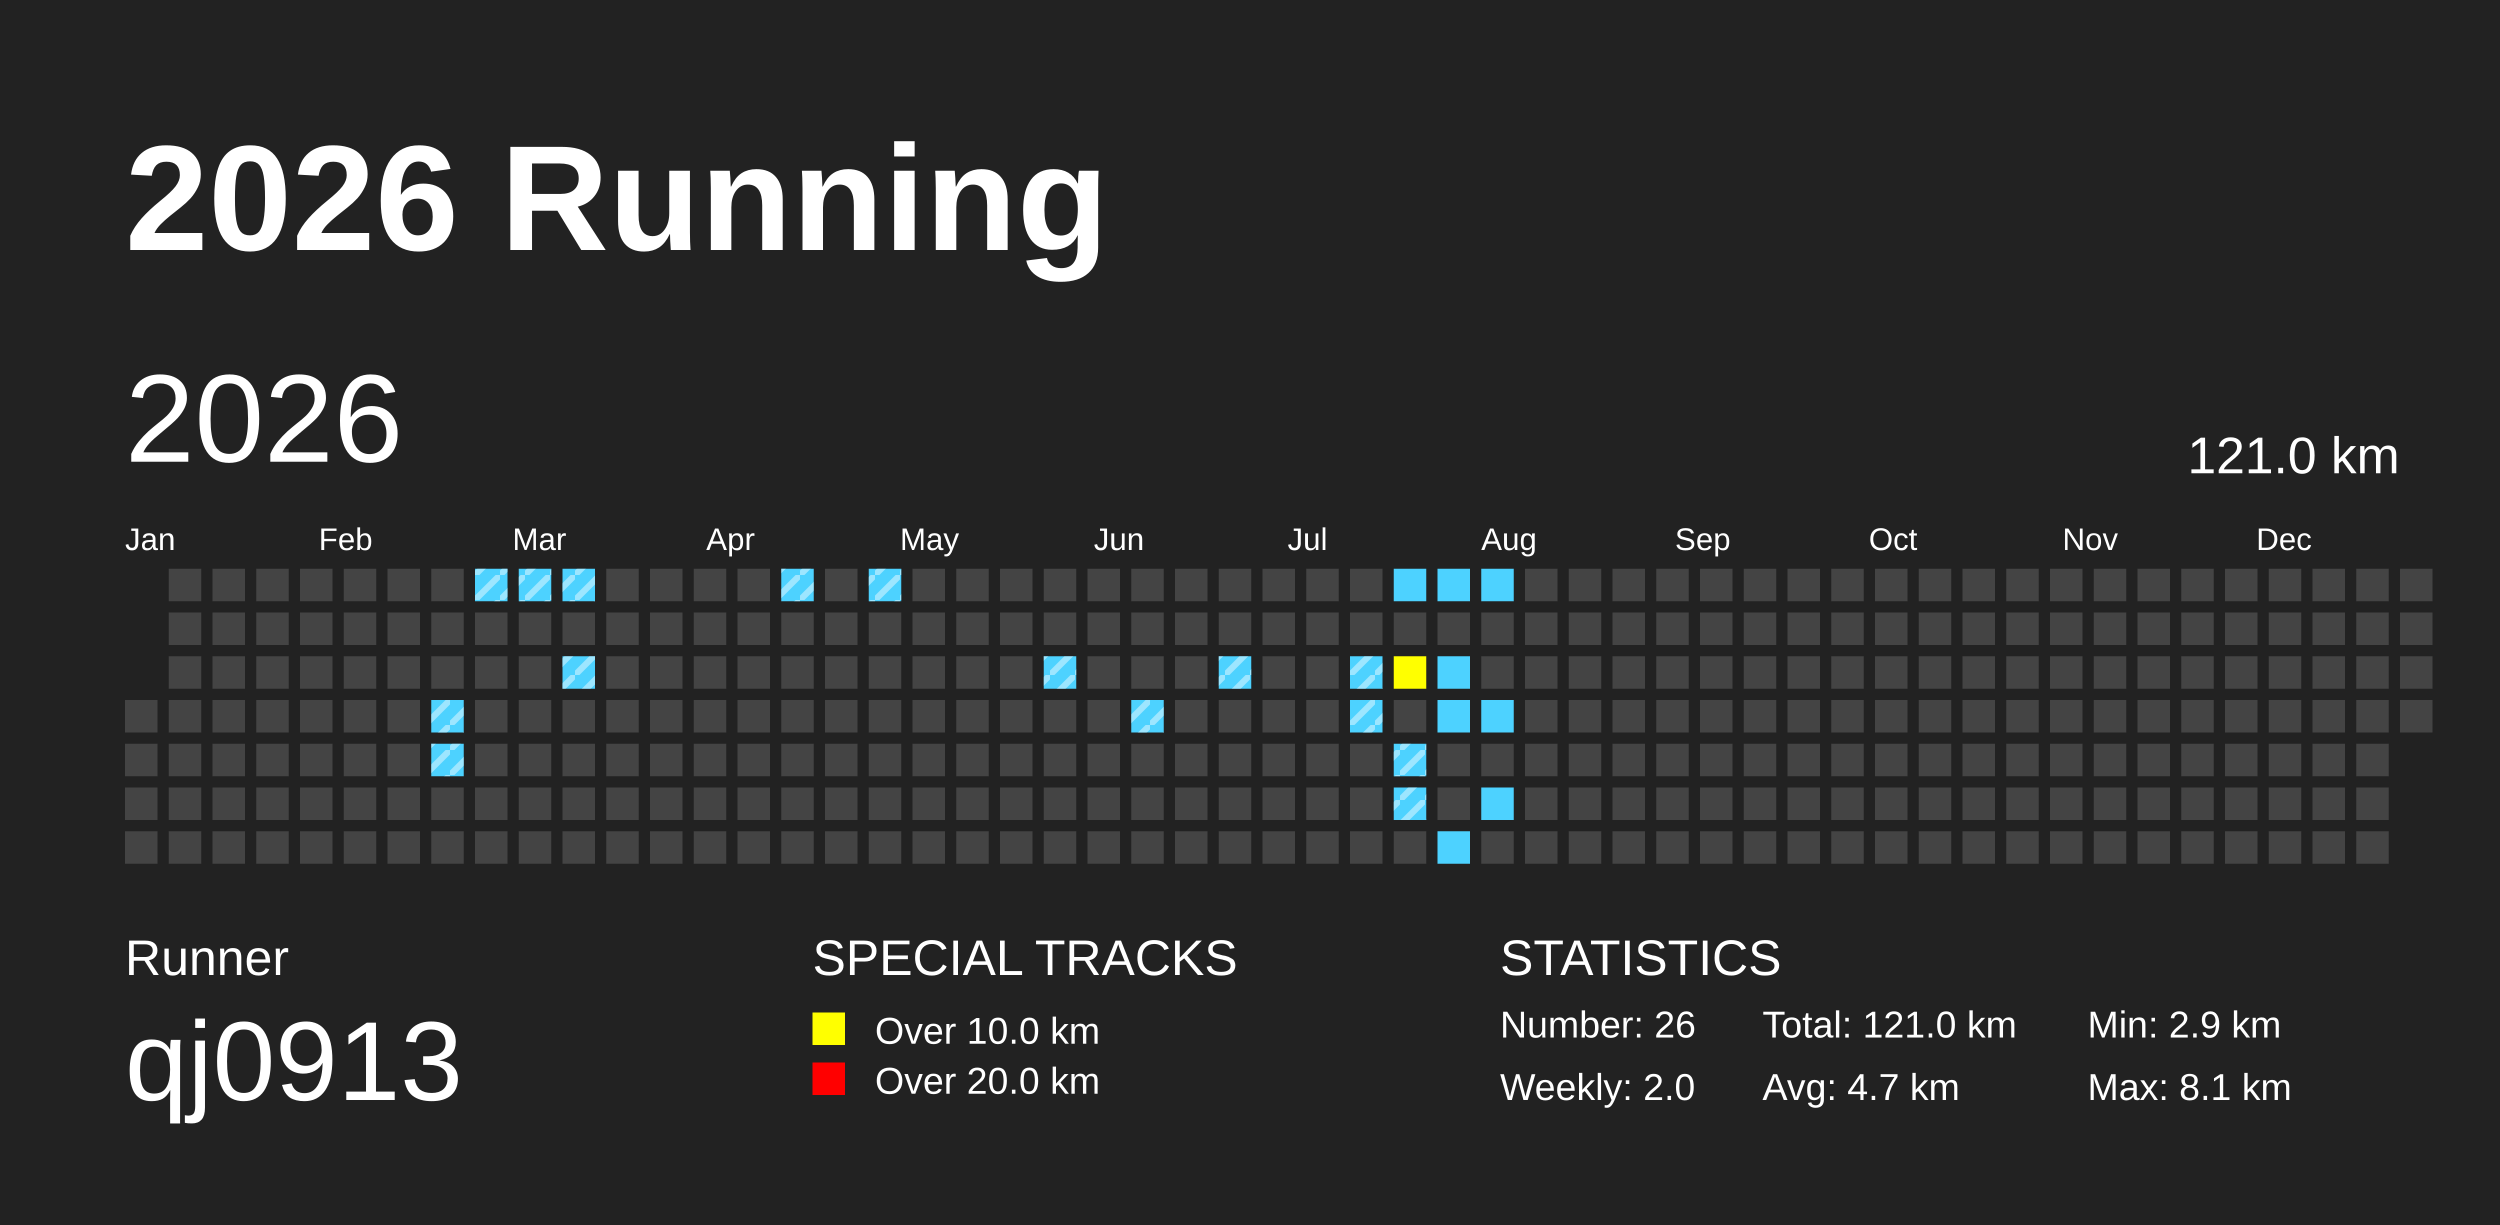
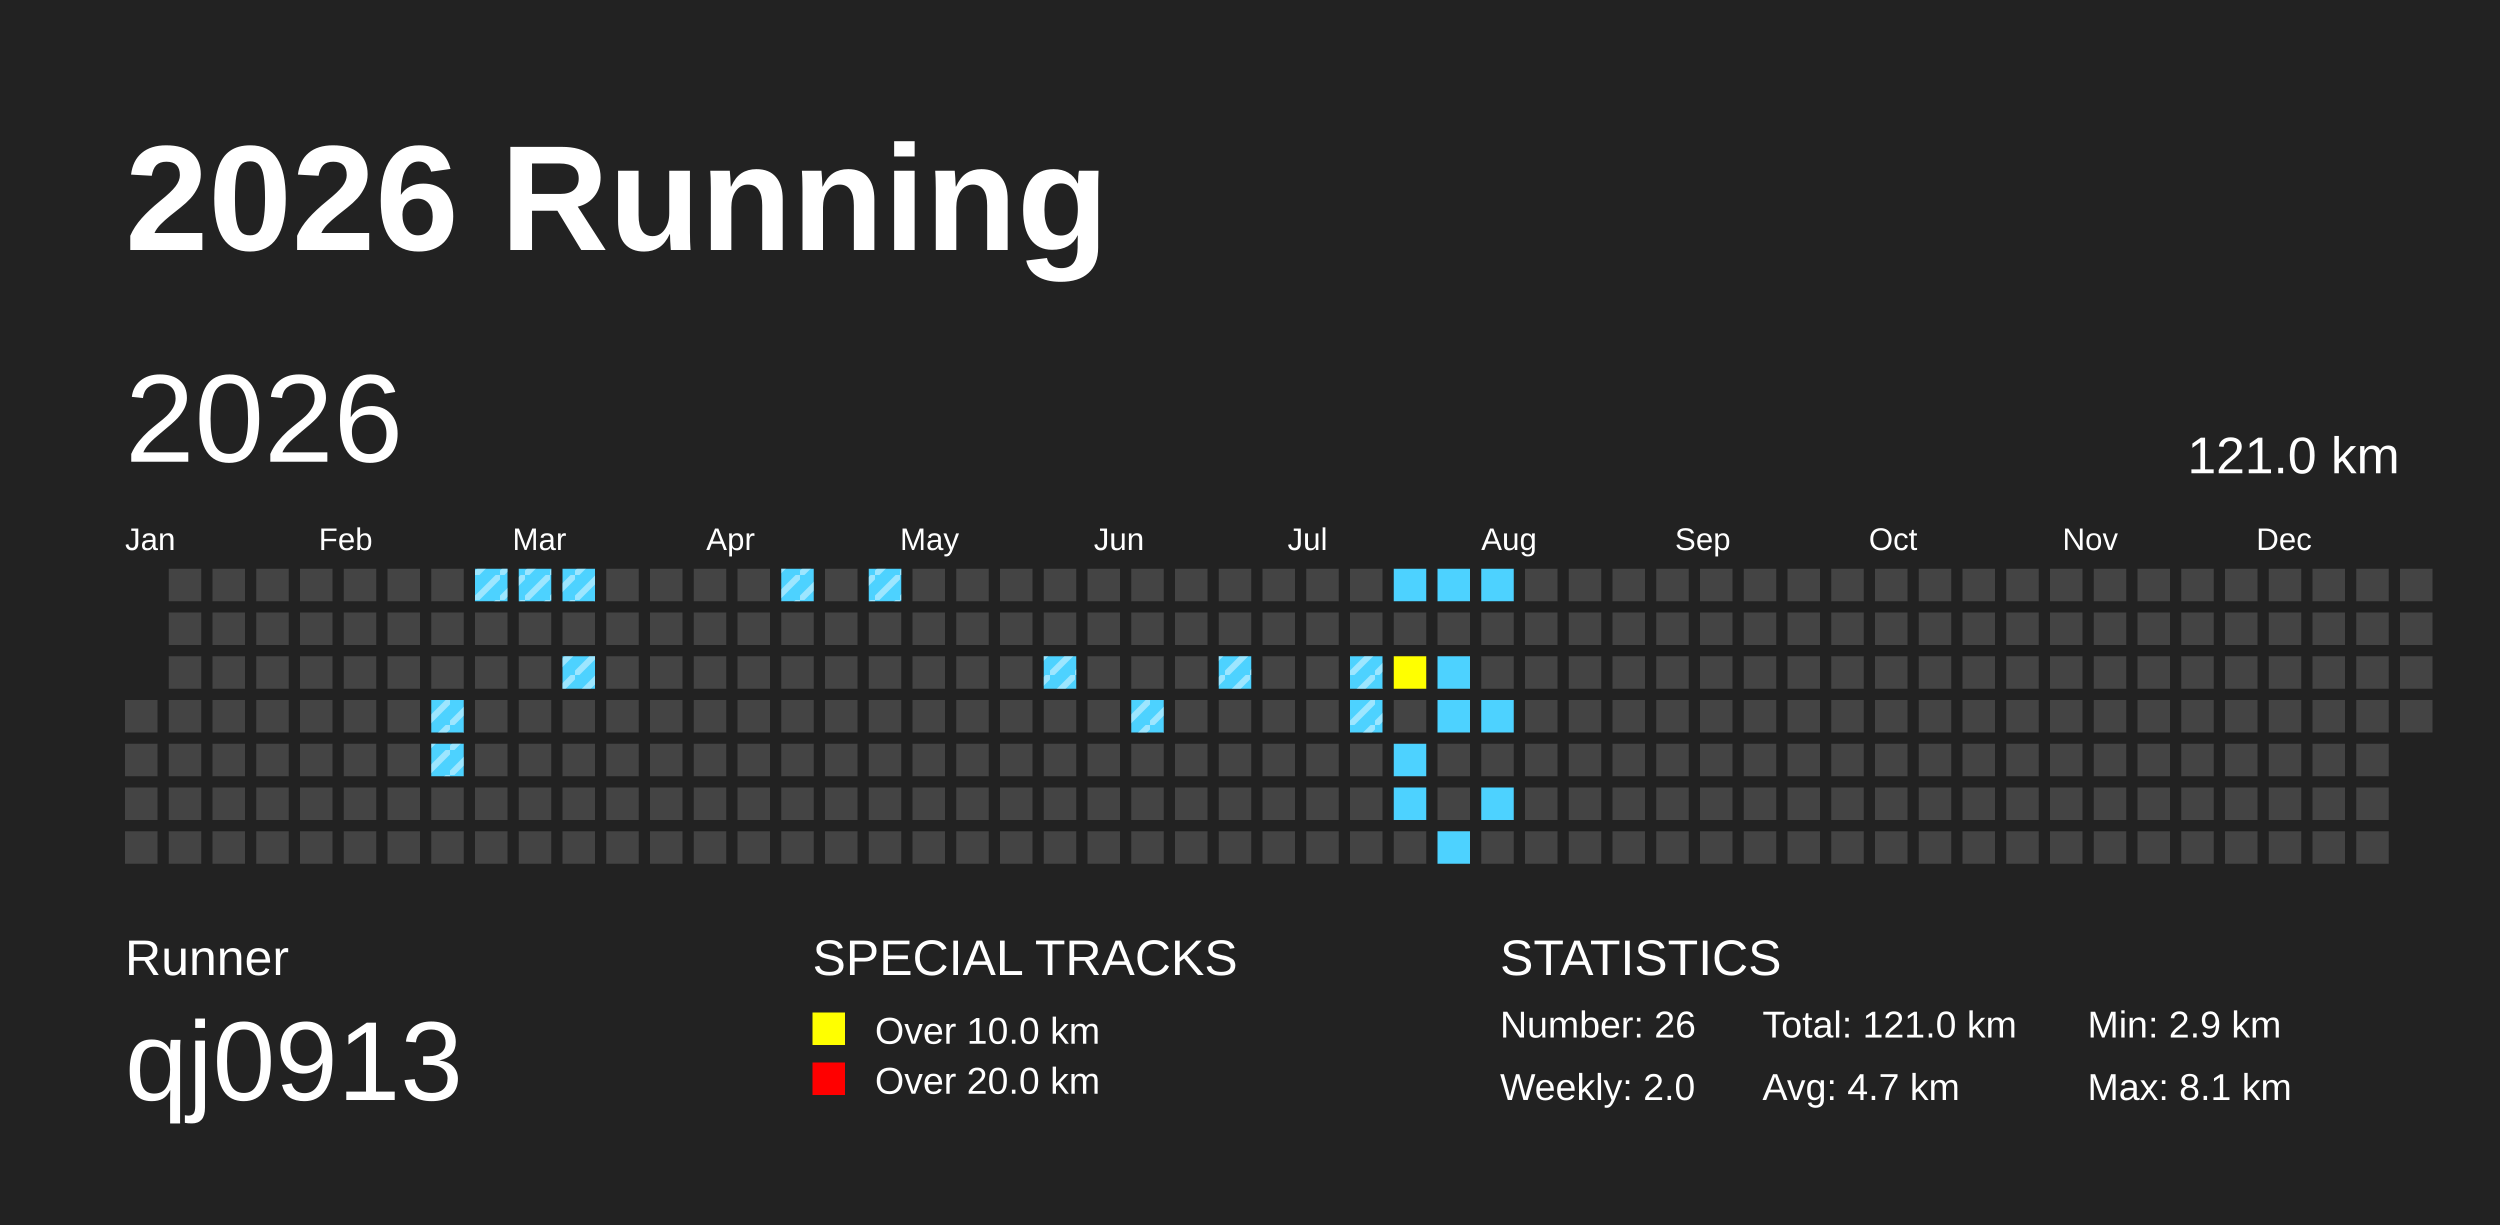
<svg xmlns="http://www.w3.org/2000/svg" baseProfile="full" height="98mm" version="1.1" viewBox="0,0,200,98" width="200mm">
  <defs>
    <pattern height="2" id="indoor-stripe" patternUnits="userSpaceOnUse" width="2">
      <line stroke="white" stroke-opacity="0.45" stroke-width="0.5" x1="0" x2="2" y1="2" y2="0" />
    </pattern>
  </defs>
  <rect fill="#222222" height="98" width="200" x="0" y="0" />
  <text fill="#FFFFFF" style="font-size:12px; font-family:Arial; font-weight:bold;" x="10" y="20">2026 Running</text>
  <text fill="#FFFFFF" style="font-size:4px; font-family:Arial" x="10" y="78">Runner</text>
  <text fill="#FFFFFF" style="font-size:9px; font-family:Arial" x="10" y="88">qj0913</text>
  <text fill="#FFFFFF" style="font-size:4px; font-family:Arial" x="65" y="78">SPECIAL TRACKS</text>
  <rect fill="yellow" height="2.6" width="2.6" x="65" y="81" />
  <text fill="#FFFFFF" style="font-size:3px; font-family:Arial" x="70" y="83.5">Over 10.0 km</text>
  <rect fill="red" height="2.6" width="2.6" x="65" y="85" />
  <text fill="#FFFFFF" style="font-size:3px; font-family:Arial" x="70" y="87.5">Over 20.0 km</text>
  <text fill="#FFFFFF" style="font-size:4px; font-family:Arial" x="120" y="78">STATISTICS</text>
  <text fill="#FFFFFF" style="font-size:3px; font-family:Arial" x="120" y="83">Number: 26</text>
  <text fill="#FFFFFF" style="font-size:3px; font-family:Arial" x="120" y="88">Weekly: 2.0</text>
  <text fill="#FFFFFF" style="font-size:3px; font-family:Arial" x="141" y="83">Total: 121.0 km</text>
  <text fill="#FFFFFF" style="font-size:3px; font-family:Arial" x="141" y="88">Avg: 4.7 km</text>
  <text fill="#FFFFFF" style="font-size:3px; font-family:Arial" x="167" y="83">Min: 2.9 km</text>
  <text fill="#FFFFFF" style="font-size:3px; font-family:Arial" x="167" y="88">Max: 8.1 km</text>
  <text dominant-baseline="hanging" fill="#FFFFFF" style="font-size:10.0px; font-family:Arial;" x="10" y="30">2026</text>
  <text dominant-baseline="hanging" fill="#FFFFFF" style="font-size:4.125px; font-family:Arial;" x="175" y="35">121.0 km</text>
  <text fill="#FFFFFF" style="font-size:2.5px; font-family:Arial" x="10.0" y="44">Jan</text>
  <text fill="#FFFFFF" style="font-size:2.5px; font-family:Arial" x="25.5" y="44">Feb</text>
  <text fill="#FFFFFF" style="font-size:2.5px; font-family:Arial" x="41.0" y="44">Mar</text>
  <text fill="#FFFFFF" style="font-size:2.5px; font-family:Arial" x="56.5" y="44">Apr</text>
  <text fill="#FFFFFF" style="font-size:2.5px; font-family:Arial" x="72.0" y="44">May</text>
  <text fill="#FFFFFF" style="font-size:2.5px; font-family:Arial" x="87.5" y="44">Jun</text>
  <text fill="#FFFFFF" style="font-size:2.5px; font-family:Arial" x="103.0" y="44">Jul</text>
  <text fill="#FFFFFF" style="font-size:2.5px; font-family:Arial" x="118.5" y="44">Aug</text>
  <text fill="#FFFFFF" style="font-size:2.5px; font-family:Arial" x="134.0" y="44">Sep</text>
  <text fill="#FFFFFF" style="font-size:2.5px; font-family:Arial" x="149.5" y="44">Oct</text>
  <text fill="#FFFFFF" style="font-size:2.5px; font-family:Arial" x="165.0" y="44">Nov</text>
  <text fill="#FFFFFF" style="font-size:2.5px; font-family:Arial" x="180.5" y="44">Dec</text>
  <rect fill="#444444" height="2.6" width="2.6" x="10.0" y="56.0" />
  <rect fill="#444444" height="2.6" width="2.6" x="10.0" y="59.5" />
  <rect fill="#444444" height="2.6" width="2.6" x="10.0" y="63.0" />
  <rect fill="#444444" height="2.6" width="2.6" x="10.0" y="66.5" />
  <rect fill="#444444" height="2.6" width="2.6" x="13.5" y="45.5" />
  <rect fill="#444444" height="2.6" width="2.6" x="13.5" y="49.0" />
  <rect fill="#444444" height="2.6" width="2.6" x="13.5" y="52.5" />
  <rect fill="#444444" height="2.6" width="2.6" x="13.5" y="56.0" />
  <rect fill="#444444" height="2.6" width="2.6" x="13.5" y="59.5" />
  <rect fill="#444444" height="2.6" width="2.6" x="13.5" y="63.0" />
  <rect fill="#444444" height="2.6" width="2.6" x="13.5" y="66.5" />
  <rect fill="#444444" height="2.6" width="2.6" x="17.0" y="45.5" />
  <rect fill="#444444" height="2.6" width="2.6" x="17.0" y="49.0" />
  <rect fill="#444444" height="2.6" width="2.6" x="17.0" y="52.5" />
  <rect fill="#444444" height="2.6" width="2.6" x="17.0" y="56.0" />
  <rect fill="#444444" height="2.6" width="2.6" x="17.0" y="59.5" />
  <rect fill="#444444" height="2.6" width="2.6" x="17.0" y="63.0" />
  <rect fill="#444444" height="2.6" width="2.6" x="17.0" y="66.5" />
  <rect fill="#444444" height="2.6" width="2.6" x="20.5" y="45.5" />
  <rect fill="#444444" height="2.6" width="2.6" x="20.5" y="49.0" />
  <rect fill="#444444" height="2.6" width="2.6" x="20.5" y="52.5" />
  <rect fill="#444444" height="2.6" width="2.6" x="20.5" y="56.0" />
  <rect fill="#444444" height="2.6" width="2.6" x="20.5" y="59.5" />
  <rect fill="#444444" height="2.6" width="2.6" x="20.5" y="63.0" />
  <rect fill="#444444" height="2.6" width="2.6" x="20.5" y="66.5" />
  <rect fill="#444444" height="2.6" width="2.6" x="24.0" y="45.5" />
  <rect fill="#444444" height="2.6" width="2.6" x="24.0" y="49.0" />
  <rect fill="#444444" height="2.6" width="2.6" x="24.0" y="52.5" />
  <rect fill="#444444" height="2.6" width="2.6" x="24.0" y="56.0" />
  <rect fill="#444444" height="2.6" width="2.6" x="24.0" y="59.5" />
  <rect fill="#444444" height="2.6" width="2.6" x="24.0" y="63.0" />
  <rect fill="#444444" height="2.6" width="2.6" x="24.0" y="66.5" />
  <rect fill="#444444" height="2.6" width="2.6" x="27.5" y="45.5" />
  <rect fill="#444444" height="2.6" width="2.6" x="27.5" y="49.0" />
  <rect fill="#444444" height="2.6" width="2.6" x="27.5" y="52.5" />
  <rect fill="#444444" height="2.6" width="2.6" x="27.5" y="56.0" />
  <rect fill="#444444" height="2.6" width="2.6" x="27.5" y="59.5" />
  <rect fill="#444444" height="2.6" width="2.6" x="27.5" y="63.0" />
  <rect fill="#444444" height="2.6" width="2.6" x="27.5" y="66.5" />
  <rect fill="#444444" height="2.6" width="2.6" x="31.0" y="45.5" />
  <rect fill="#444444" height="2.6" width="2.6" x="31.0" y="49.0" />
  <rect fill="#444444" height="2.6" width="2.6" x="31.0" y="52.5" />
  <rect fill="#444444" height="2.6" width="2.6" x="31.0" y="56.0" />
  <rect fill="#444444" height="2.6" width="2.6" x="31.0" y="59.5" />
  <rect fill="#444444" height="2.6" width="2.6" x="31.0" y="63.0" />
  <rect fill="#444444" height="2.6" width="2.6" x="31.0" y="66.5" />
  <rect fill="#444444" height="2.6" width="2.6" x="34.5" y="45.5" />
  <rect fill="#444444" height="2.6" width="2.6" x="34.5" y="49.0" />
  <rect fill="#444444" height="2.6" width="2.6" x="34.5" y="52.5" />
  <rect fill="#4DD2FF" height="2.6" width="2.6" x="34.5" y="56.0" />
  <rect fill="url(#indoor-stripe)" height="2.6" style="pointer-events: none;" width="2.6" x="34.5" y="56.0" />
  <rect fill="#4DD2FF" height="2.6" width="2.6" x="34.5" y="59.5" />
  <rect fill="url(#indoor-stripe)" height="2.6" style="pointer-events: none;" width="2.6" x="34.5" y="59.5" />
  <rect fill="#444444" height="2.6" width="2.6" x="34.5" y="63.0" />
  <rect fill="#444444" height="2.6" width="2.6" x="34.5" y="66.5" />
  <rect fill="#4DD2FF" height="2.6" width="2.6" x="38.0" y="45.5" />
  <rect fill="url(#indoor-stripe)" height="2.6" style="pointer-events: none;" width="2.6" x="38.0" y="45.5" />
  <rect fill="#444444" height="2.6" width="2.6" x="38.0" y="49.0" />
  <rect fill="#444444" height="2.6" width="2.6" x="38.0" y="52.5" />
  <rect fill="#444444" height="2.6" width="2.6" x="38.0" y="56.0" />
  <rect fill="#444444" height="2.6" width="2.6" x="38.0" y="59.5" />
  <rect fill="#444444" height="2.6" width="2.6" x="38.0" y="63.0" />
  <rect fill="#444444" height="2.6" width="2.6" x="38.0" y="66.5" />
  <rect fill="#4DD2FF" height="2.6" width="2.6" x="41.5" y="45.5" />
  <rect fill="url(#indoor-stripe)" height="2.6" style="pointer-events: none;" width="2.6" x="41.5" y="45.5" />
  <rect fill="#444444" height="2.6" width="2.6" x="41.5" y="49.0" />
  <rect fill="#444444" height="2.6" width="2.6" x="41.5" y="52.5" />
  <rect fill="#444444" height="2.6" width="2.6" x="41.5" y="56.0" />
  <rect fill="#444444" height="2.6" width="2.6" x="41.5" y="59.5" />
  <rect fill="#444444" height="2.6" width="2.6" x="41.5" y="63.0" />
  <rect fill="#444444" height="2.6" width="2.6" x="41.5" y="66.5" />
  <rect fill="#4DD2FF" height="2.6" width="2.6" x="45.0" y="45.5" />
  <rect fill="url(#indoor-stripe)" height="2.6" style="pointer-events: none;" width="2.6" x="45.0" y="45.5" />
  <rect fill="#444444" height="2.6" width="2.6" x="45.0" y="49.0" />
  <rect fill="#4DD2FF" height="2.6" width="2.6" x="45.0" y="52.5" />
  <rect fill="url(#indoor-stripe)" height="2.6" style="pointer-events: none;" width="2.6" x="45.0" y="52.5" />
  <rect fill="#444444" height="2.6" width="2.6" x="45.0" y="56.0" />
  <rect fill="#444444" height="2.6" width="2.6" x="45.0" y="59.5" />
  <rect fill="#444444" height="2.6" width="2.6" x="45.0" y="63.0" />
  <rect fill="#444444" height="2.6" width="2.6" x="45.0" y="66.5" />
  <rect fill="#444444" height="2.6" width="2.6" x="48.5" y="45.5" />
  <rect fill="#444444" height="2.6" width="2.6" x="48.5" y="49.0" />
  <rect fill="#444444" height="2.6" width="2.6" x="48.5" y="52.5" />
  <rect fill="#444444" height="2.6" width="2.6" x="48.5" y="56.0" />
  <rect fill="#444444" height="2.6" width="2.6" x="48.5" y="59.5" />
  <rect fill="#444444" height="2.6" width="2.6" x="48.5" y="63.0" />
  <rect fill="#444444" height="2.6" width="2.6" x="48.5" y="66.5" />
  <rect fill="#444444" height="2.6" width="2.6" x="52.0" y="45.5" />
  <rect fill="#444444" height="2.6" width="2.6" x="52.0" y="49.0" />
  <rect fill="#444444" height="2.6" width="2.6" x="52.0" y="52.5" />
  <rect fill="#444444" height="2.6" width="2.6" x="52.0" y="56.0" />
  <rect fill="#444444" height="2.6" width="2.6" x="52.0" y="59.5" />
  <rect fill="#444444" height="2.6" width="2.6" x="52.0" y="63.0" />
  <rect fill="#444444" height="2.6" width="2.6" x="52.0" y="66.5" />
  <rect fill="#444444" height="2.6" width="2.6" x="55.5" y="45.5" />
  <rect fill="#444444" height="2.6" width="2.6" x="55.5" y="49.0" />
  <rect fill="#444444" height="2.6" width="2.6" x="55.5" y="52.5" />
  <rect fill="#444444" height="2.6" width="2.6" x="55.5" y="56.0" />
  <rect fill="#444444" height="2.6" width="2.6" x="55.5" y="59.5" />
  <rect fill="#444444" height="2.6" width="2.6" x="55.5" y="63.0" />
  <rect fill="#444444" height="2.6" width="2.6" x="55.5" y="66.5" />
  <rect fill="#444444" height="2.6" width="2.6" x="59.0" y="45.5" />
  <rect fill="#444444" height="2.6" width="2.6" x="59.0" y="49.0" />
  <rect fill="#444444" height="2.6" width="2.6" x="59.0" y="52.5" />
  <rect fill="#444444" height="2.6" width="2.6" x="59.0" y="56.0" />
  <rect fill="#444444" height="2.6" width="2.6" x="59.0" y="59.5" />
  <rect fill="#444444" height="2.6" width="2.6" x="59.0" y="63.0" />
  <rect fill="#444444" height="2.6" width="2.6" x="59.0" y="66.5" />
  <rect fill="#4DD2FF" height="2.6" width="2.6" x="62.5" y="45.5" />
  <rect fill="url(#indoor-stripe)" height="2.6" style="pointer-events: none;" width="2.6" x="62.5" y="45.5" />
  <rect fill="#444444" height="2.6" width="2.6" x="62.5" y="49.0" />
  <rect fill="#444444" height="2.6" width="2.6" x="62.5" y="52.5" />
  <rect fill="#444444" height="2.6" width="2.6" x="62.5" y="56.0" />
  <rect fill="#444444" height="2.6" width="2.6" x="62.5" y="59.5" />
  <rect fill="#444444" height="2.6" width="2.6" x="62.5" y="63.0" />
  <rect fill="#444444" height="2.6" width="2.6" x="62.5" y="66.5" />
  <rect fill="#444444" height="2.6" width="2.6" x="66.0" y="45.5" />
  <rect fill="#444444" height="2.6" width="2.6" x="66.0" y="49.0" />
  <rect fill="#444444" height="2.6" width="2.6" x="66.0" y="52.5" />
  <rect fill="#444444" height="2.6" width="2.6" x="66.0" y="56.0" />
  <rect fill="#444444" height="2.6" width="2.6" x="66.0" y="59.5" />
  <rect fill="#444444" height="2.6" width="2.6" x="66.0" y="63.0" />
  <rect fill="#444444" height="2.6" width="2.6" x="66.0" y="66.5" />
  <rect fill="#4DD2FF" height="2.6" width="2.6" x="69.5" y="45.5" />
  <rect fill="url(#indoor-stripe)" height="2.6" style="pointer-events: none;" width="2.6" x="69.5" y="45.5" />
  <rect fill="#444444" height="2.6" width="2.6" x="69.5" y="49.0" />
  <rect fill="#444444" height="2.6" width="2.6" x="69.5" y="52.5" />
  <rect fill="#444444" height="2.6" width="2.6" x="69.5" y="56.0" />
  <rect fill="#444444" height="2.6" width="2.6" x="69.5" y="59.5" />
  <rect fill="#444444" height="2.6" width="2.6" x="69.5" y="63.0" />
  <rect fill="#444444" height="2.6" width="2.6" x="69.5" y="66.5" />
  <rect fill="#444444" height="2.6" width="2.6" x="73.0" y="45.5" />
  <rect fill="#444444" height="2.6" width="2.6" x="73.0" y="49.0" />
  <rect fill="#444444" height="2.6" width="2.6" x="73.0" y="52.5" />
  <rect fill="#444444" height="2.6" width="2.6" x="73.0" y="56.0" />
  <rect fill="#444444" height="2.6" width="2.6" x="73.0" y="59.5" />
  <rect fill="#444444" height="2.6" width="2.6" x="73.0" y="63.0" />
  <rect fill="#444444" height="2.6" width="2.6" x="73.0" y="66.5" />
  <rect fill="#444444" height="2.6" width="2.6" x="76.5" y="45.5" />
  <rect fill="#444444" height="2.6" width="2.6" x="76.5" y="49.0" />
  <rect fill="#444444" height="2.6" width="2.6" x="76.5" y="52.5" />
  <rect fill="#444444" height="2.6" width="2.6" x="76.5" y="56.0" />
  <rect fill="#444444" height="2.6" width="2.6" x="76.5" y="59.5" />
  <rect fill="#444444" height="2.6" width="2.6" x="76.5" y="63.0" />
  <rect fill="#444444" height="2.6" width="2.6" x="76.5" y="66.5" />
  <rect fill="#444444" height="2.6" width="2.6" x="80.0" y="45.5" />
  <rect fill="#444444" height="2.6" width="2.6" x="80.0" y="49.0" />
  <rect fill="#444444" height="2.6" width="2.6" x="80.0" y="52.5" />
  <rect fill="#444444" height="2.6" width="2.6" x="80.0" y="56.0" />
  <rect fill="#444444" height="2.6" width="2.6" x="80.0" y="59.5" />
  <rect fill="#444444" height="2.6" width="2.6" x="80.0" y="63.0" />
  <rect fill="#444444" height="2.6" width="2.6" x="80.0" y="66.5" />
  <rect fill="#444444" height="2.6" width="2.6" x="83.5" y="45.5" />
  <rect fill="#444444" height="2.6" width="2.6" x="83.5" y="49.0" />
  <rect fill="#4DD2FF" height="2.6" width="2.6" x="83.5" y="52.5" />
  <rect fill="url(#indoor-stripe)" height="2.6" style="pointer-events: none;" width="2.6" x="83.5" y="52.5" />
  <rect fill="#444444" height="2.6" width="2.6" x="83.5" y="56.0" />
  <rect fill="#444444" height="2.6" width="2.6" x="83.5" y="59.5" />
  <rect fill="#444444" height="2.6" width="2.6" x="83.5" y="63.0" />
  <rect fill="#444444" height="2.6" width="2.6" x="83.5" y="66.5" />
  <rect fill="#444444" height="2.6" width="2.6" x="87.0" y="45.5" />
  <rect fill="#444444" height="2.6" width="2.6" x="87.0" y="49.0" />
  <rect fill="#444444" height="2.6" width="2.6" x="87.0" y="52.5" />
  <rect fill="#444444" height="2.6" width="2.6" x="87.0" y="56.0" />
  <rect fill="#444444" height="2.6" width="2.6" x="87.0" y="59.5" />
  <rect fill="#444444" height="2.6" width="2.6" x="87.0" y="63.0" />
  <rect fill="#444444" height="2.6" width="2.6" x="87.0" y="66.5" />
  <rect fill="#444444" height="2.6" width="2.6" x="90.5" y="45.5" />
  <rect fill="#444444" height="2.6" width="2.6" x="90.5" y="49.0" />
  <rect fill="#444444" height="2.6" width="2.6" x="90.5" y="52.5" />
  <rect fill="#4DD2FF" height="2.6" width="2.6" x="90.5" y="56.0" />
  <rect fill="url(#indoor-stripe)" height="2.6" style="pointer-events: none;" width="2.6" x="90.5" y="56.0" />
  <rect fill="#444444" height="2.6" width="2.6" x="90.5" y="59.5" />
  <rect fill="#444444" height="2.6" width="2.6" x="90.5" y="63.0" />
  <rect fill="#444444" height="2.6" width="2.6" x="90.5" y="66.5" />
  <rect fill="#444444" height="2.6" width="2.6" x="94.0" y="45.5" />
  <rect fill="#444444" height="2.6" width="2.6" x="94.0" y="49.0" />
  <rect fill="#444444" height="2.6" width="2.6" x="94.0" y="52.5" />
  <rect fill="#444444" height="2.6" width="2.6" x="94.0" y="56.0" />
  <rect fill="#444444" height="2.6" width="2.6" x="94.0" y="59.5" />
  <rect fill="#444444" height="2.6" width="2.6" x="94.0" y="63.0" />
  <rect fill="#444444" height="2.6" width="2.6" x="94.0" y="66.5" />
  <rect fill="#444444" height="2.6" width="2.6" x="97.5" y="45.5" />
  <rect fill="#444444" height="2.6" width="2.6" x="97.5" y="49.0" />
  <rect fill="#4DD2FF" height="2.6" width="2.6" x="97.5" y="52.5" />
  <rect fill="url(#indoor-stripe)" height="2.6" style="pointer-events: none;" width="2.6" x="97.5" y="52.5" />
  <rect fill="#444444" height="2.6" width="2.6" x="97.5" y="56.0" />
  <rect fill="#444444" height="2.6" width="2.6" x="97.5" y="59.5" />
  <rect fill="#444444" height="2.6" width="2.6" x="97.5" y="63.0" />
  <rect fill="#444444" height="2.6" width="2.6" x="97.5" y="66.5" />
  <rect fill="#444444" height="2.6" width="2.6" x="101.0" y="45.5" />
  <rect fill="#444444" height="2.6" width="2.6" x="101.0" y="49.0" />
  <rect fill="#444444" height="2.6" width="2.6" x="101.0" y="52.5" />
  <rect fill="#444444" height="2.6" width="2.6" x="101.0" y="56.0" />
  <rect fill="#444444" height="2.6" width="2.6" x="101.0" y="59.5" />
  <rect fill="#444444" height="2.6" width="2.6" x="101.0" y="63.0" />
  <rect fill="#444444" height="2.6" width="2.6" x="101.0" y="66.5" />
  <rect fill="#444444" height="2.6" width="2.6" x="104.5" y="45.5" />
  <rect fill="#444444" height="2.6" width="2.6" x="104.5" y="49.0" />
  <rect fill="#444444" height="2.6" width="2.6" x="104.5" y="52.5" />
  <rect fill="#444444" height="2.6" width="2.6" x="104.5" y="56.0" />
  <rect fill="#444444" height="2.6" width="2.6" x="104.5" y="59.5" />
  <rect fill="#444444" height="2.6" width="2.6" x="104.5" y="63.0" />
  <rect fill="#444444" height="2.6" width="2.6" x="104.5" y="66.5" />
  <rect fill="#444444" height="2.6" width="2.6" x="108.0" y="45.5" />
  <rect fill="#444444" height="2.6" width="2.6" x="108.0" y="49.0" />
  <rect fill="#4DD2FF" height="2.6" width="2.6" x="108.0" y="52.5" />
  <rect fill="url(#indoor-stripe)" height="2.6" style="pointer-events: none;" width="2.6" x="108.0" y="52.5" />
  <rect fill="#4DD2FF" height="2.6" width="2.6" x="108.0" y="56.0" />
  <rect fill="url(#indoor-stripe)" height="2.6" style="pointer-events: none;" width="2.6" x="108.0" y="56.0" />
  <rect fill="#444444" height="2.6" width="2.6" x="108.0" y="59.5" />
  <rect fill="#444444" height="2.6" width="2.6" x="108.0" y="63.0" />
  <rect fill="#444444" height="2.6" width="2.6" x="108.0" y="66.5" />
  <rect fill="#4DD2FF" height="2.6" width="2.6" x="111.5" y="45.5" />
  <rect fill="#444444" height="2.6" width="2.6" x="111.5" y="49.0" />
  <rect fill="yellow" height="2.6" width="2.6" x="111.5" y="52.5" />
  <rect fill="#444444" height="2.6" width="2.6" x="111.5" y="56.0" />
  <rect fill="#4DD2FF" height="2.6" width="2.6" x="111.5" y="59.5" />
-   <rect fill="url(#indoor-stripe)" height="2.6" style="pointer-events: none;" width="2.6" x="111.5" y="59.5" />
  <rect fill="#4DD2FF" height="2.6" width="2.6" x="111.5" y="63.0" />
-   <rect fill="url(#indoor-stripe)" height="2.6" style="pointer-events: none;" width="2.6" x="111.5" y="63.0" />
  <rect fill="#444444" height="2.6" width="2.6" x="111.5" y="66.5" />
  <rect fill="#4DD2FF" height="2.6" width="2.6" x="115.0" y="45.5" />
  <rect fill="#444444" height="2.6" width="2.6" x="115.0" y="49.0" />
  <rect fill="#4DD2FF" height="2.6" width="2.6" x="115.0" y="52.5" />
  <rect fill="#4DD2FF" height="2.6" width="2.6" x="115.0" y="56.0" />
  <rect fill="#444444" height="2.6" width="2.6" x="115.0" y="59.5" />
  <rect fill="#444444" height="2.6" width="2.6" x="115.0" y="63.0" />
  <rect fill="#4DD2FF" height="2.6" width="2.6" x="115.0" y="66.5" />
  <rect fill="#4DD2FF" height="2.6" width="2.6" x="118.5" y="45.5" />
  <rect fill="#444444" height="2.6" width="2.6" x="118.5" y="49.0" />
  <rect fill="#444444" height="2.6" width="2.6" x="118.5" y="52.5" />
  <rect fill="#4DD2FF" height="2.6" width="2.6" x="118.5" y="56.0" />
  <rect fill="#444444" height="2.6" width="2.6" x="118.5" y="59.5" />
  <rect fill="#4DD2FF" height="2.6" width="2.6" x="118.5" y="63.0" />
  <rect fill="#444444" height="2.6" width="2.6" x="118.5" y="66.5" />
  <rect fill="#444444" height="2.6" width="2.6" x="122.0" y="45.5" />
  <rect fill="#444444" height="2.6" width="2.6" x="122.0" y="49.0" />
  <rect fill="#444444" height="2.6" width="2.6" x="122.0" y="52.5" />
  <rect fill="#444444" height="2.6" width="2.6" x="122.0" y="56.0" />
  <rect fill="#444444" height="2.6" width="2.6" x="122.0" y="59.5" />
  <rect fill="#444444" height="2.6" width="2.6" x="122.0" y="63.0" />
  <rect fill="#444444" height="2.6" width="2.6" x="122.0" y="66.5" />
  <rect fill="#444444" height="2.6" width="2.6" x="125.5" y="45.5" />
  <rect fill="#444444" height="2.6" width="2.6" x="125.5" y="49.0" />
  <rect fill="#444444" height="2.6" width="2.6" x="125.5" y="52.5" />
  <rect fill="#444444" height="2.6" width="2.6" x="125.5" y="56.0" />
  <rect fill="#444444" height="2.6" width="2.6" x="125.5" y="59.5" />
  <rect fill="#444444" height="2.6" width="2.6" x="125.5" y="63.0" />
  <rect fill="#444444" height="2.6" width="2.6" x="125.5" y="66.5" />
  <rect fill="#444444" height="2.6" width="2.6" x="129.0" y="45.5" />
  <rect fill="#444444" height="2.6" width="2.6" x="129.0" y="49.0" />
  <rect fill="#444444" height="2.6" width="2.6" x="129.0" y="52.5" />
  <rect fill="#444444" height="2.6" width="2.6" x="129.0" y="56.0" />
  <rect fill="#444444" height="2.6" width="2.6" x="129.0" y="59.5" />
  <rect fill="#444444" height="2.6" width="2.6" x="129.0" y="63.0" />
  <rect fill="#444444" height="2.6" width="2.6" x="129.0" y="66.5" />
  <rect fill="#444444" height="2.6" width="2.6" x="132.5" y="45.5" />
  <rect fill="#444444" height="2.6" width="2.6" x="132.5" y="49.0" />
  <rect fill="#444444" height="2.6" width="2.6" x="132.5" y="52.5" />
  <rect fill="#444444" height="2.6" width="2.6" x="132.5" y="56.0" />
  <rect fill="#444444" height="2.6" width="2.6" x="132.5" y="59.5" />
  <rect fill="#444444" height="2.6" width="2.6" x="132.5" y="63.0" />
  <rect fill="#444444" height="2.6" width="2.6" x="132.5" y="66.5" />
  <rect fill="#444444" height="2.6" width="2.6" x="136.0" y="45.5" />
  <rect fill="#444444" height="2.6" width="2.6" x="136.0" y="49.0" />
  <rect fill="#444444" height="2.6" width="2.6" x="136.0" y="52.5" />
  <rect fill="#444444" height="2.6" width="2.6" x="136.0" y="56.0" />
  <rect fill="#444444" height="2.6" width="2.6" x="136.0" y="59.5" />
  <rect fill="#444444" height="2.6" width="2.6" x="136.0" y="63.0" />
  <rect fill="#444444" height="2.6" width="2.6" x="136.0" y="66.5" />
  <rect fill="#444444" height="2.6" width="2.6" x="139.5" y="45.5" />
  <rect fill="#444444" height="2.6" width="2.6" x="139.5" y="49.0" />
  <rect fill="#444444" height="2.6" width="2.6" x="139.5" y="52.5" />
  <rect fill="#444444" height="2.6" width="2.6" x="139.5" y="56.0" />
  <rect fill="#444444" height="2.6" width="2.6" x="139.5" y="59.5" />
  <rect fill="#444444" height="2.6" width="2.6" x="139.5" y="63.0" />
  <rect fill="#444444" height="2.6" width="2.6" x="139.5" y="66.5" />
  <rect fill="#444444" height="2.6" width="2.6" x="143.0" y="45.5" />
  <rect fill="#444444" height="2.6" width="2.6" x="143.0" y="49.0" />
  <rect fill="#444444" height="2.6" width="2.6" x="143.0" y="52.5" />
  <rect fill="#444444" height="2.6" width="2.6" x="143.0" y="56.0" />
  <rect fill="#444444" height="2.6" width="2.6" x="143.0" y="59.5" />
  <rect fill="#444444" height="2.6" width="2.6" x="143.0" y="63.0" />
  <rect fill="#444444" height="2.6" width="2.6" x="143.0" y="66.5" />
  <rect fill="#444444" height="2.6" width="2.6" x="146.5" y="45.5" />
  <rect fill="#444444" height="2.6" width="2.6" x="146.5" y="49.0" />
  <rect fill="#444444" height="2.6" width="2.6" x="146.5" y="52.5" />
  <rect fill="#444444" height="2.6" width="2.6" x="146.5" y="56.0" />
  <rect fill="#444444" height="2.6" width="2.6" x="146.5" y="59.5" />
  <rect fill="#444444" height="2.6" width="2.6" x="146.5" y="63.0" />
  <rect fill="#444444" height="2.6" width="2.6" x="146.5" y="66.5" />
  <rect fill="#444444" height="2.6" width="2.6" x="150.0" y="45.5" />
  <rect fill="#444444" height="2.6" width="2.6" x="150.0" y="49.0" />
  <rect fill="#444444" height="2.6" width="2.6" x="150.0" y="52.5" />
  <rect fill="#444444" height="2.6" width="2.6" x="150.0" y="56.0" />
  <rect fill="#444444" height="2.6" width="2.6" x="150.0" y="59.5" />
  <rect fill="#444444" height="2.6" width="2.6" x="150.0" y="63.0" />
  <rect fill="#444444" height="2.6" width="2.6" x="150.0" y="66.5" />
  <rect fill="#444444" height="2.6" width="2.6" x="153.5" y="45.5" />
  <rect fill="#444444" height="2.6" width="2.6" x="153.5" y="49.0" />
  <rect fill="#444444" height="2.6" width="2.6" x="153.5" y="52.5" />
  <rect fill="#444444" height="2.6" width="2.6" x="153.5" y="56.0" />
  <rect fill="#444444" height="2.6" width="2.6" x="153.5" y="59.5" />
  <rect fill="#444444" height="2.6" width="2.6" x="153.5" y="63.0" />
  <rect fill="#444444" height="2.6" width="2.6" x="153.5" y="66.5" />
  <rect fill="#444444" height="2.6" width="2.6" x="157.0" y="45.5" />
  <rect fill="#444444" height="2.6" width="2.6" x="157.0" y="49.0" />
  <rect fill="#444444" height="2.6" width="2.6" x="157.0" y="52.5" />
  <rect fill="#444444" height="2.6" width="2.6" x="157.0" y="56.0" />
  <rect fill="#444444" height="2.6" width="2.6" x="157.0" y="59.5" />
  <rect fill="#444444" height="2.6" width="2.6" x="157.0" y="63.0" />
  <rect fill="#444444" height="2.6" width="2.6" x="157.0" y="66.5" />
  <rect fill="#444444" height="2.6" width="2.6" x="160.5" y="45.5" />
  <rect fill="#444444" height="2.6" width="2.6" x="160.5" y="49.0" />
  <rect fill="#444444" height="2.6" width="2.6" x="160.5" y="52.5" />
  <rect fill="#444444" height="2.6" width="2.6" x="160.5" y="56.0" />
  <rect fill="#444444" height="2.6" width="2.6" x="160.5" y="59.5" />
  <rect fill="#444444" height="2.6" width="2.6" x="160.5" y="63.0" />
  <rect fill="#444444" height="2.6" width="2.6" x="160.5" y="66.5" />
  <rect fill="#444444" height="2.6" width="2.6" x="164.0" y="45.5" />
  <rect fill="#444444" height="2.6" width="2.6" x="164.0" y="49.0" />
  <rect fill="#444444" height="2.6" width="2.6" x="164.0" y="52.5" />
  <rect fill="#444444" height="2.6" width="2.6" x="164.0" y="56.0" />
  <rect fill="#444444" height="2.6" width="2.6" x="164.0" y="59.5" />
  <rect fill="#444444" height="2.6" width="2.6" x="164.0" y="63.0" />
  <rect fill="#444444" height="2.6" width="2.6" x="164.0" y="66.5" />
  <rect fill="#444444" height="2.6" width="2.6" x="167.5" y="45.5" />
  <rect fill="#444444" height="2.6" width="2.6" x="167.5" y="49.0" />
  <rect fill="#444444" height="2.6" width="2.6" x="167.5" y="52.5" />
  <rect fill="#444444" height="2.6" width="2.6" x="167.5" y="56.0" />
  <rect fill="#444444" height="2.6" width="2.6" x="167.5" y="59.5" />
  <rect fill="#444444" height="2.6" width="2.6" x="167.5" y="63.0" />
  <rect fill="#444444" height="2.6" width="2.6" x="167.5" y="66.5" />
  <rect fill="#444444" height="2.6" width="2.6" x="171.0" y="45.5" />
  <rect fill="#444444" height="2.6" width="2.6" x="171.0" y="49.0" />
  <rect fill="#444444" height="2.6" width="2.6" x="171.0" y="52.5" />
  <rect fill="#444444" height="2.6" width="2.6" x="171.0" y="56.0" />
  <rect fill="#444444" height="2.6" width="2.6" x="171.0" y="59.5" />
  <rect fill="#444444" height="2.6" width="2.6" x="171.0" y="63.0" />
  <rect fill="#444444" height="2.6" width="2.6" x="171.0" y="66.5" />
  <rect fill="#444444" height="2.6" width="2.6" x="174.5" y="45.5" />
  <rect fill="#444444" height="2.6" width="2.6" x="174.5" y="49.0" />
  <rect fill="#444444" height="2.6" width="2.6" x="174.5" y="52.5" />
  <rect fill="#444444" height="2.6" width="2.6" x="174.5" y="56.0" />
  <rect fill="#444444" height="2.6" width="2.6" x="174.5" y="59.5" />
  <rect fill="#444444" height="2.6" width="2.6" x="174.5" y="63.0" />
  <rect fill="#444444" height="2.6" width="2.6" x="174.5" y="66.5" />
  <rect fill="#444444" height="2.6" width="2.6" x="178.0" y="45.5" />
  <rect fill="#444444" height="2.6" width="2.6" x="178.0" y="49.0" />
  <rect fill="#444444" height="2.6" width="2.6" x="178.0" y="52.5" />
  <rect fill="#444444" height="2.6" width="2.6" x="178.0" y="56.0" />
  <rect fill="#444444" height="2.6" width="2.6" x="178.0" y="59.5" />
  <rect fill="#444444" height="2.6" width="2.6" x="178.0" y="63.0" />
  <rect fill="#444444" height="2.6" width="2.6" x="178.0" y="66.5" />
  <rect fill="#444444" height="2.6" width="2.6" x="181.5" y="45.5" />
  <rect fill="#444444" height="2.6" width="2.6" x="181.5" y="49.0" />
  <rect fill="#444444" height="2.6" width="2.6" x="181.5" y="52.5" />
  <rect fill="#444444" height="2.6" width="2.6" x="181.5" y="56.0" />
  <rect fill="#444444" height="2.6" width="2.6" x="181.5" y="59.5" />
  <rect fill="#444444" height="2.6" width="2.6" x="181.5" y="63.0" />
  <rect fill="#444444" height="2.6" width="2.6" x="181.5" y="66.5" />
  <rect fill="#444444" height="2.6" width="2.6" x="185.0" y="45.5" />
  <rect fill="#444444" height="2.6" width="2.6" x="185.0" y="49.0" />
  <rect fill="#444444" height="2.6" width="2.6" x="185.0" y="52.5" />
  <rect fill="#444444" height="2.6" width="2.6" x="185.0" y="56.0" />
  <rect fill="#444444" height="2.6" width="2.6" x="185.0" y="59.5" />
  <rect fill="#444444" height="2.6" width="2.6" x="185.0" y="63.0" />
  <rect fill="#444444" height="2.6" width="2.6" x="185.0" y="66.5" />
  <rect fill="#444444" height="2.6" width="2.6" x="188.5" y="45.5" />
  <rect fill="#444444" height="2.6" width="2.6" x="188.5" y="49.0" />
  <rect fill="#444444" height="2.6" width="2.6" x="188.5" y="52.5" />
  <rect fill="#444444" height="2.6" width="2.6" x="188.5" y="56.0" />
  <rect fill="#444444" height="2.6" width="2.6" x="188.5" y="59.5" />
  <rect fill="#444444" height="2.6" width="2.6" x="188.5" y="63.0" />
  <rect fill="#444444" height="2.6" width="2.6" x="188.5" y="66.5" />
  <rect fill="#444444" height="2.6" width="2.6" x="192.0" y="45.5" />
  <rect fill="#444444" height="2.6" width="2.6" x="192.0" y="49.0" />
  <rect fill="#444444" height="2.6" width="2.6" x="192.0" y="52.5" />
  <rect fill="#444444" height="2.6" width="2.6" x="192.0" y="56.0" />
</svg>
